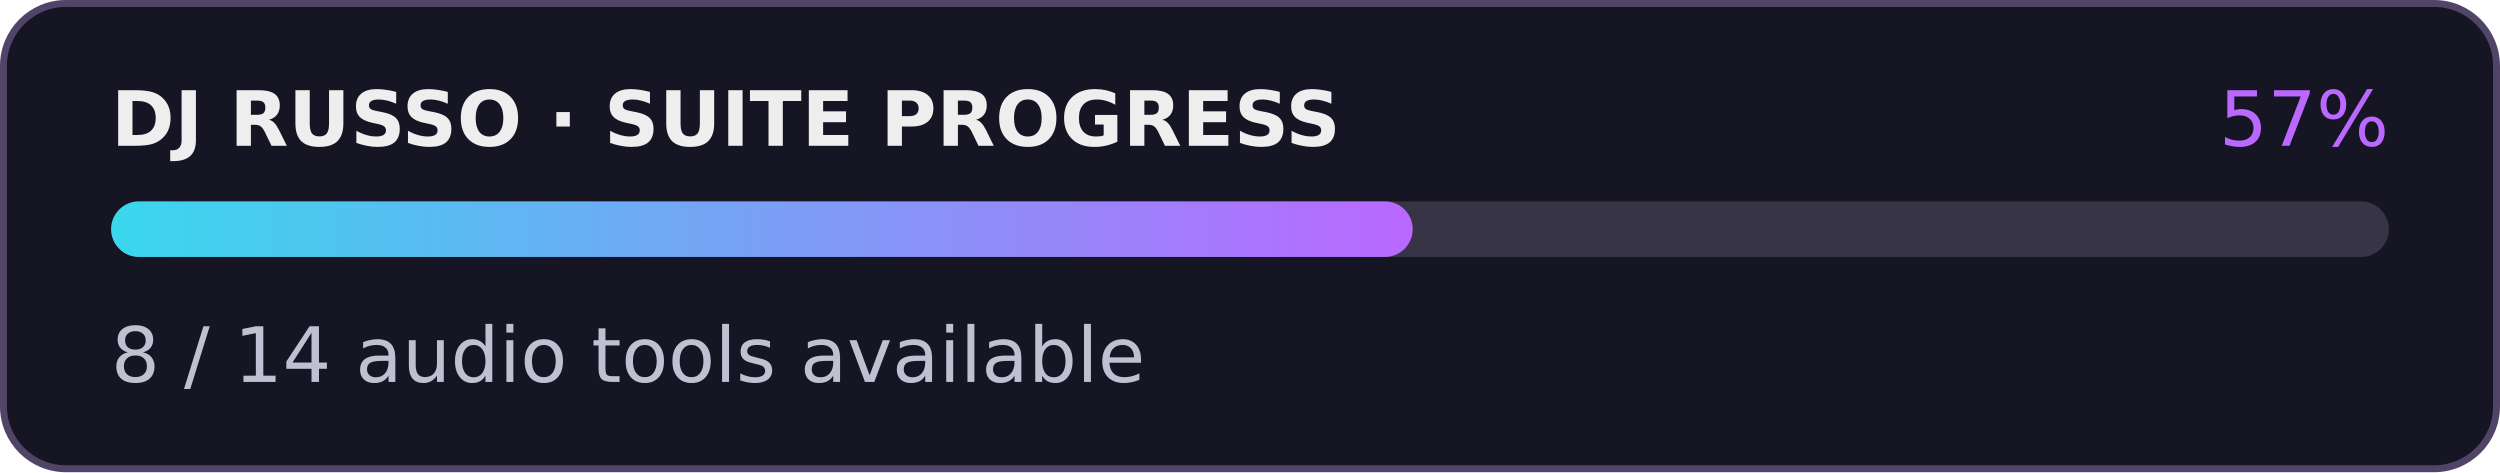
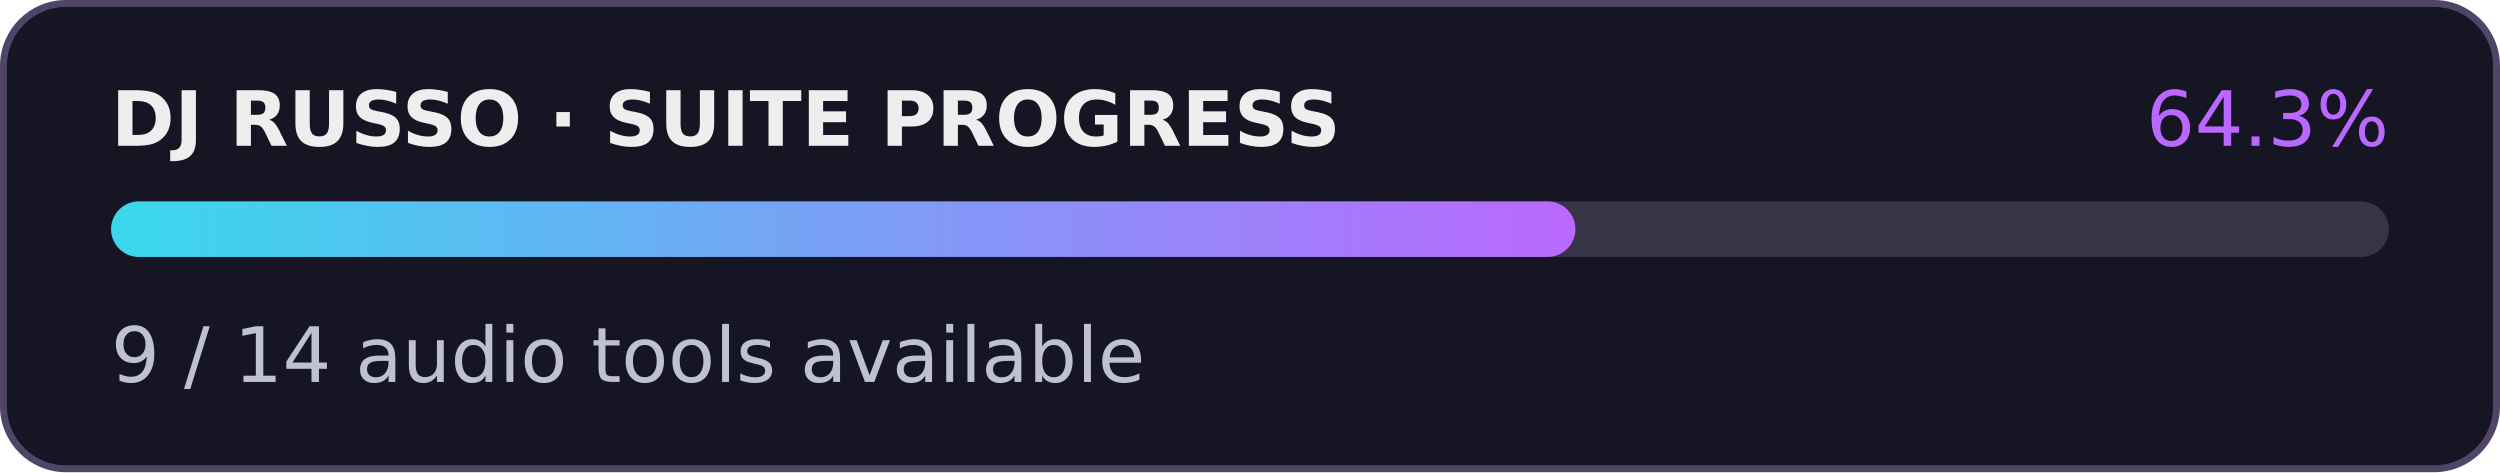
- <svg xmlns="http://www.w3.org/2000/svg" width="360" height="68" viewBox="0 0 360 68" role="img" aria-label="Suite development: 8 of 14 tools, 57 percent">
+ <svg xmlns="http://www.w3.org/2000/svg" width="360" height="68" viewBox="0 0 360 68" role="img" aria-label="Suite development: 9 of 14 tools, 64.3 percent">
  <defs>
    <linearGradient id="neon">
      <stop stop-color="#39D8ED" />
      <stop offset="1" stop-color="#BA68FF" />
    </linearGradient>
  </defs>
  <rect x=".5" y=".5" width="359" height="67" rx="9" fill="#151523" stroke="#514567" />
  <g font-family="Verdana,DejaVu Sans,sans-serif" font-size="11" fill="#eee">
    <text x="16" y="21" font-weight="bold">DJ RUSSO · SUITE PROGRESS</text>
-     <text x="344" y="21" text-anchor="end" fill="#BA68FF">57%</text>
-     <text x="16" y="55" fill="#BFC1D2">8 / 14 audio tools available</text>
+     <text x="344" y="21" text-anchor="end" fill="#BA68FF">64.3%</text>
+     <text x="16" y="55" fill="#BFC1D2">9 / 14 audio tools available</text>
  </g>
  <rect x="16" y="29" width="328" height="8" rx="4" fill="#373448" />
-   <rect x="16" y="29" width="187.43" height="8" rx="4" fill="url(#neon)" />
+   <rect x="16" y="29" width="210.86" height="8" rx="4" fill="url(#neon)" />
</svg>
